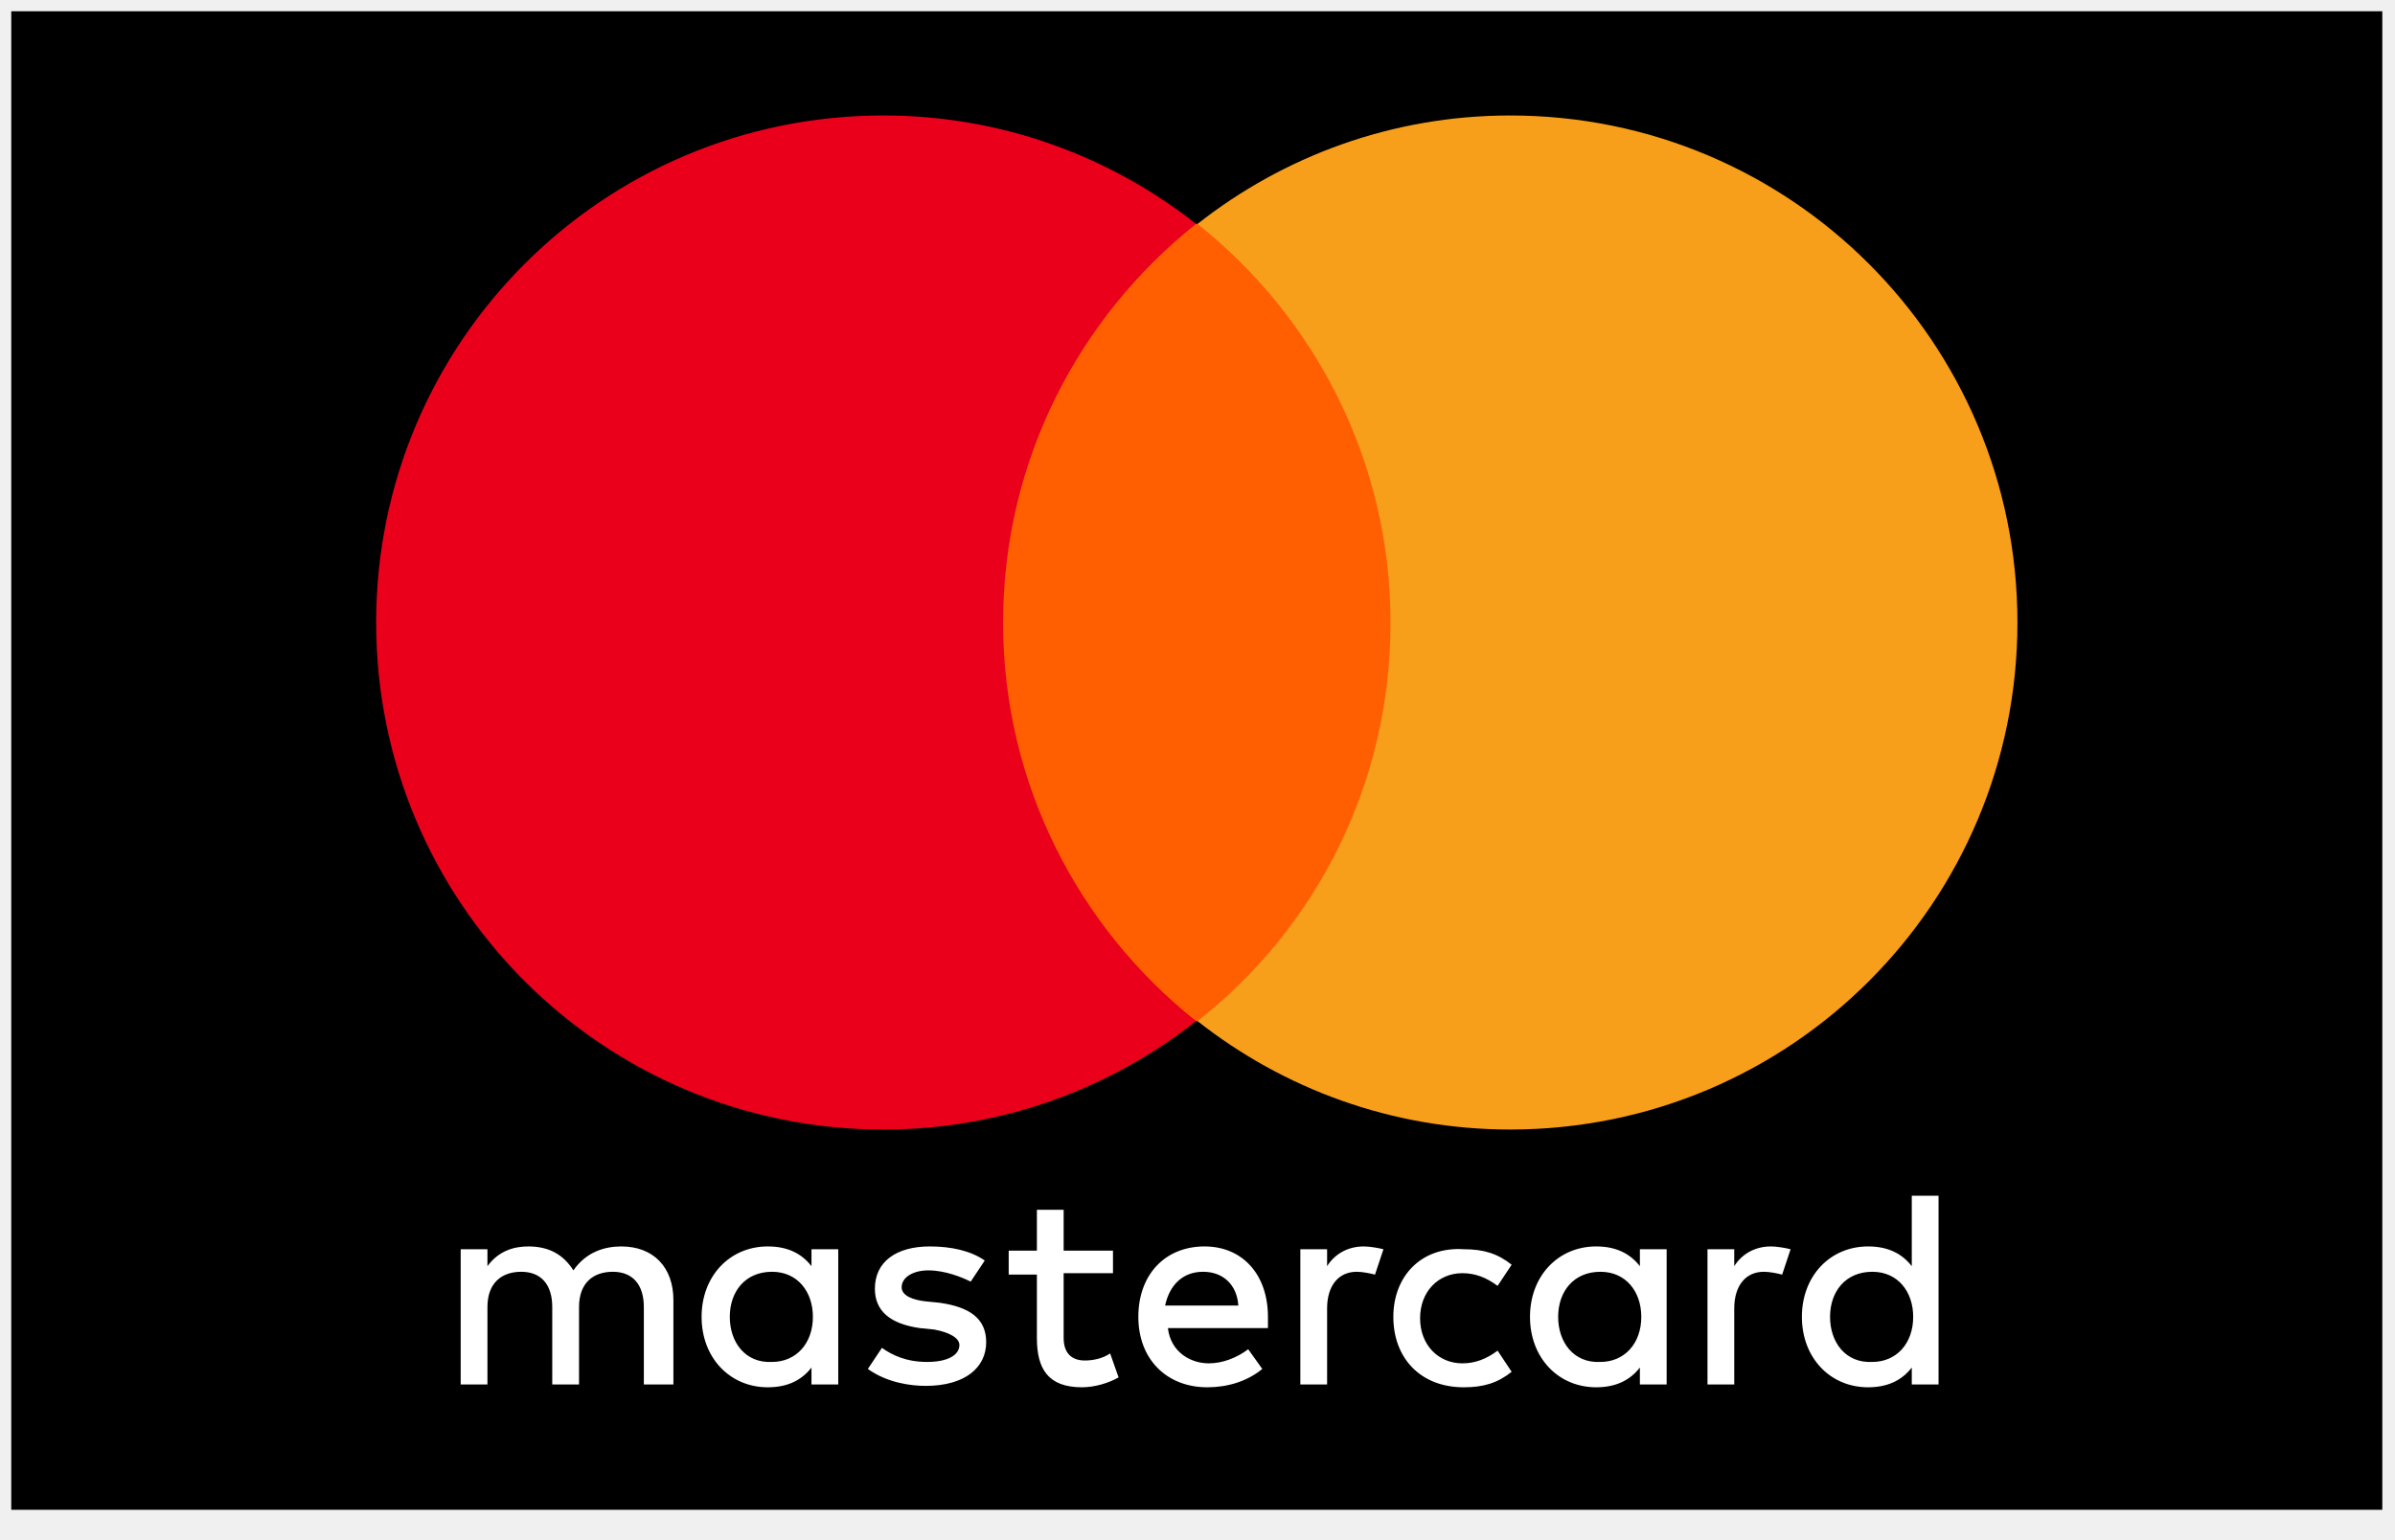
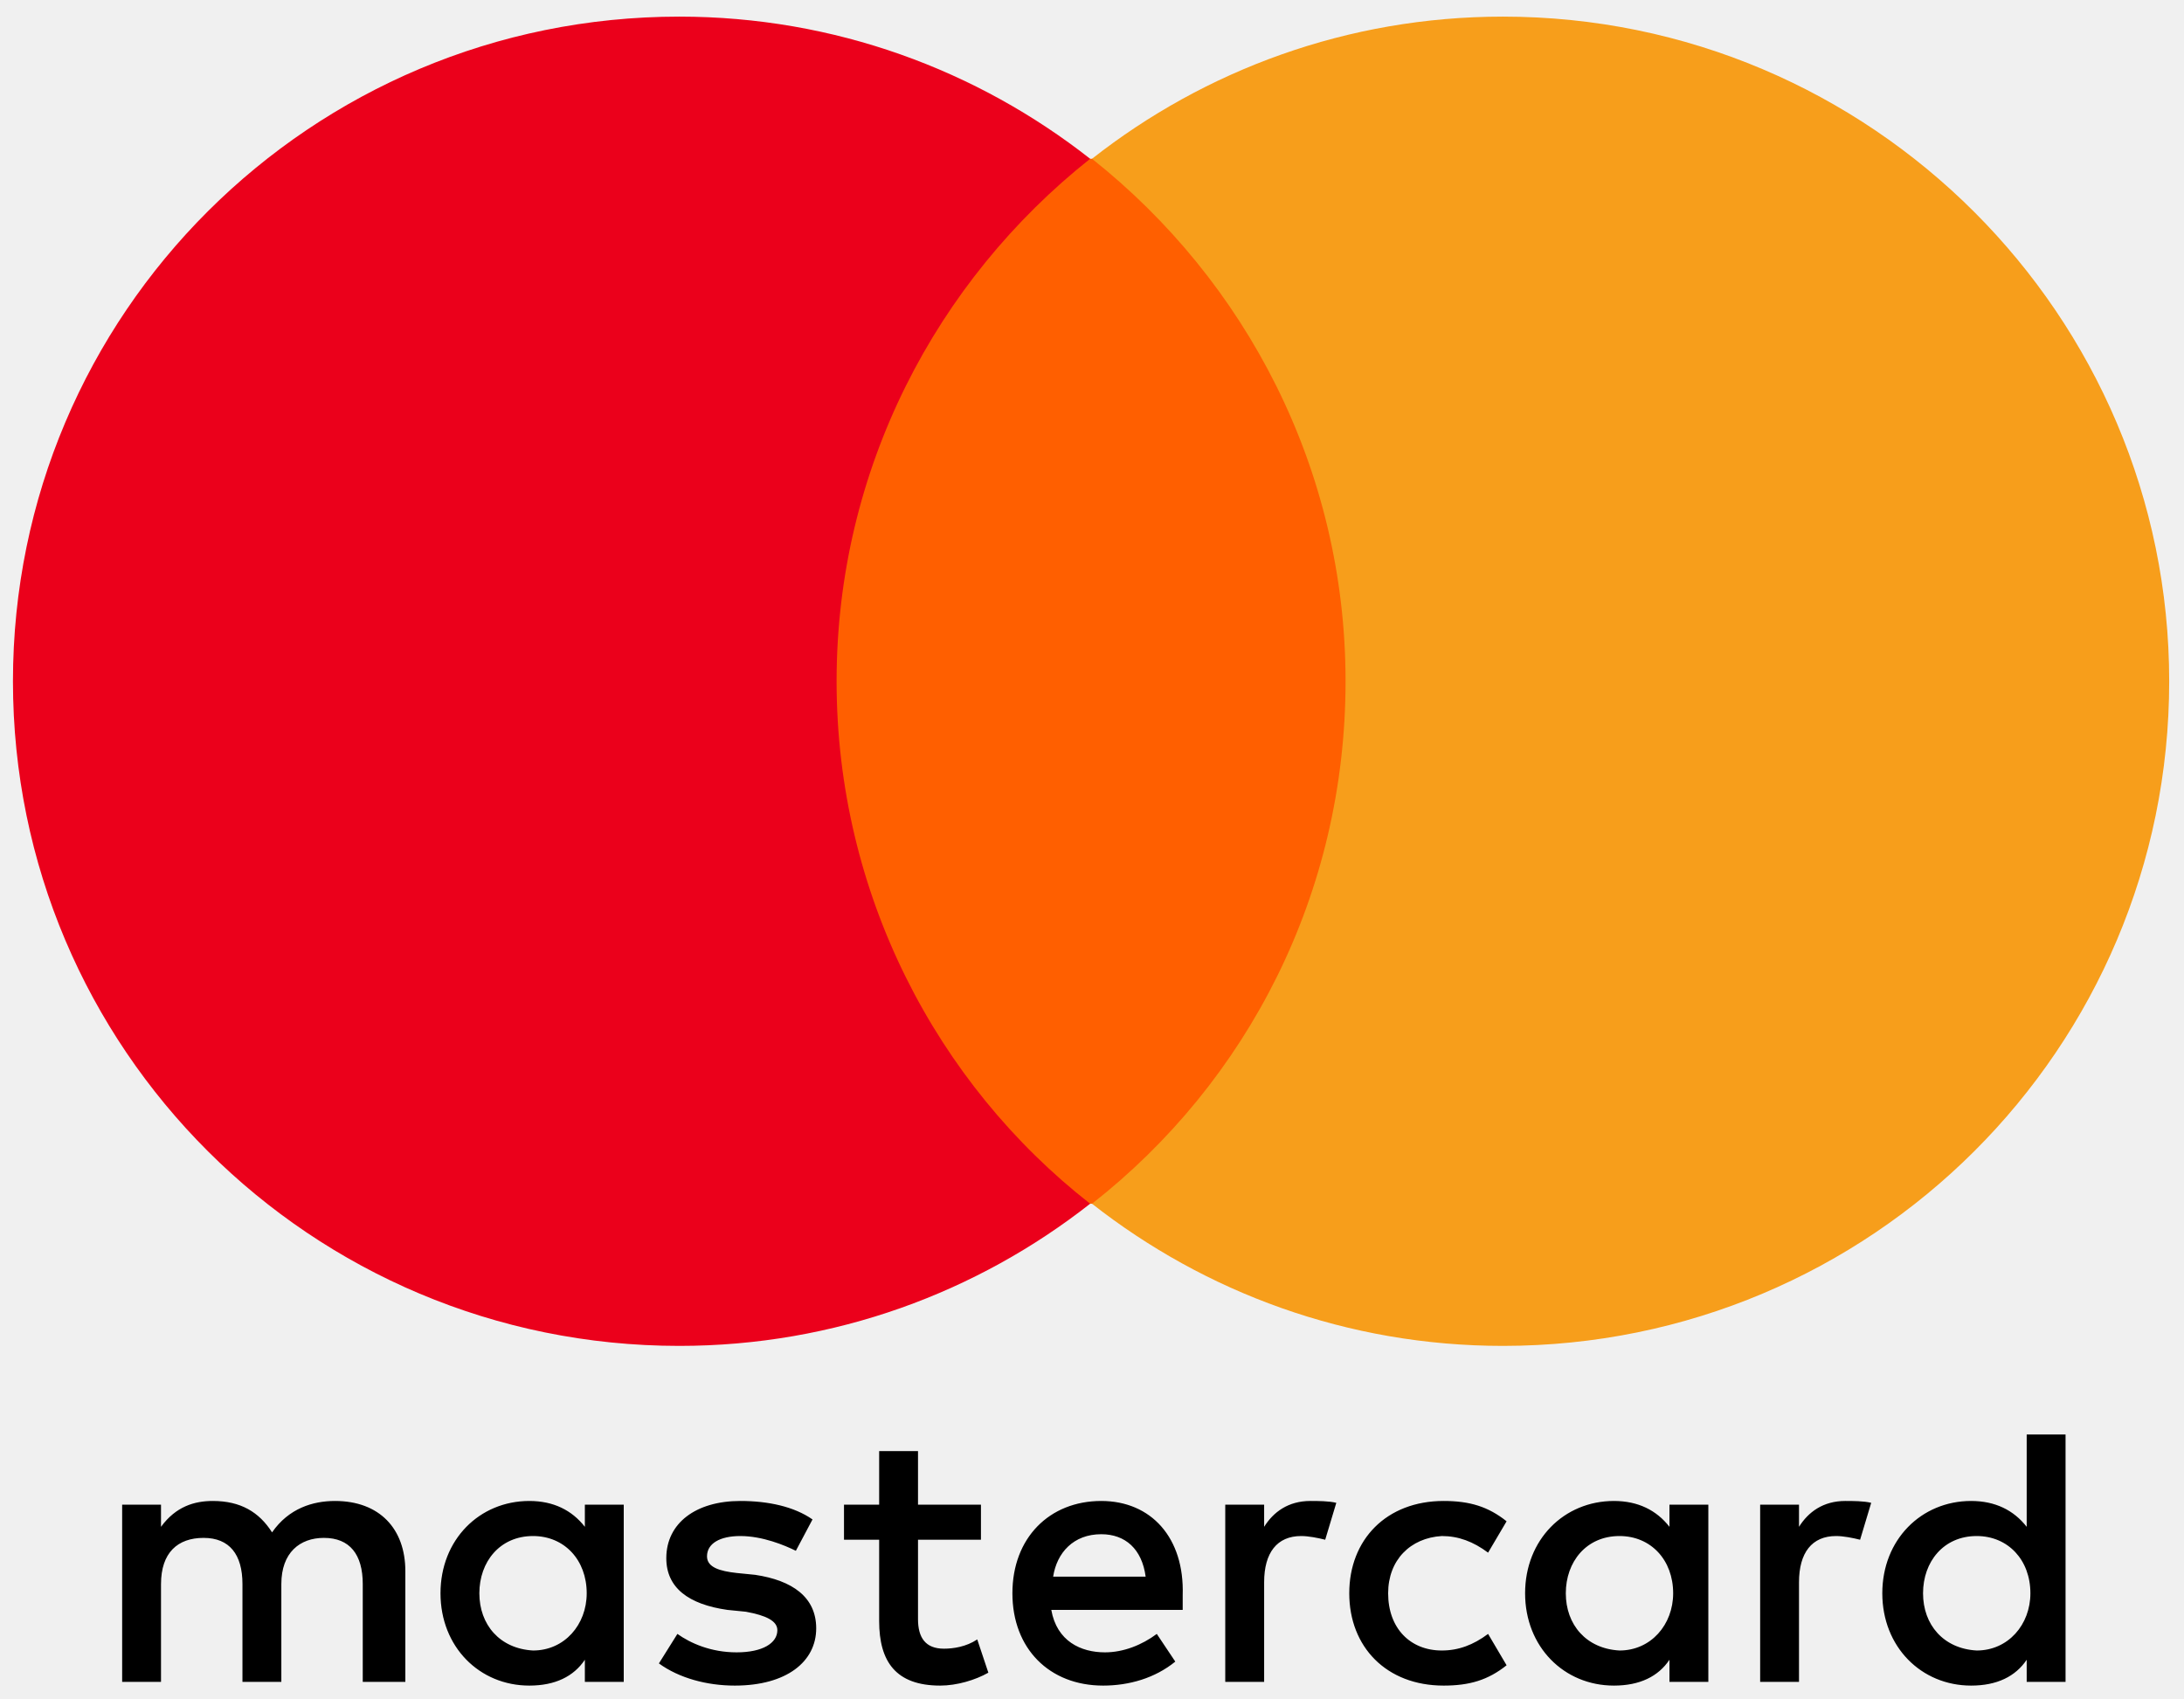
- <svg xmlns="http://www.w3.org/2000/svg" width="70px" height="45px" viewBox="0 0 70 45" version="1.1">
+ <svg xmlns="http://www.w3.org/2000/svg" width="72px" height="56px" viewBox="0 0 72 56" version="1.1">
  <defs />
  <g id="Figurehead" stroke="none" stroke-width="1" fill="none" fill-rule="evenodd">
-     <g id="acceptance-logos" transform="translate(-49, -47)" fill-rule="nonzero">
-       <g id="mastercard" transform="translate(49, 47)">
-         <rect id="XMLID_21_" fill="#000000" x="0.329" y="0.329" width="69.3" height="43.812" />
-         <g id="Group" transform="translate(10.70588, 3.294118)">
-           <path d="M8.976,37.182 L8.976,34.712 C8.976,33.765 8.4,33.147 7.453,33.147 C6.959,33.147 6.424,33.312 6.053,33.847 C5.765,33.394 5.353,33.147 4.735,33.147 C4.324,33.147 3.871,33.271 3.541,33.724 L3.541,33.229 L2.759,33.229 L2.759,37.182 L3.541,37.182 L3.541,34.918 C3.541,34.218 3.953,33.888 4.529,33.888 C5.106,33.888 5.435,34.259 5.435,34.918 L5.435,37.182 L6.218,37.182 L6.218,34.918 C6.218,34.218 6.629,33.888 7.206,33.888 C7.782,33.888 8.112,34.259 8.112,34.918 L8.112,37.182 L8.976,37.182 L8.976,37.182 Z M21.824,33.271 L20.382,33.271 L20.382,32.076 L19.6,32.076 L19.6,33.271 L18.776,33.271 L18.776,33.971 L19.6,33.971 L19.6,35.824 C19.6,36.729 19.929,37.265 20.918,37.265 C21.288,37.265 21.7,37.141 21.988,36.976 L21.741,36.276 C21.494,36.441 21.206,36.482 21,36.482 C20.588,36.482 20.382,36.235 20.382,35.824 L20.382,33.929 L21.824,33.929 L21.824,33.271 L21.824,33.271 Z M29.153,33.147 C28.659,33.147 28.288,33.394 28.082,33.724 L28.082,33.229 L27.3,33.229 L27.3,37.182 L28.082,37.182 L28.082,34.959 C28.082,34.3 28.412,33.888 28.947,33.888 C29.112,33.888 29.318,33.929 29.482,33.971 L29.729,33.229 C29.565,33.188 29.318,33.147 29.153,33.147 L29.153,33.147 L29.153,33.147 Z M18.076,33.559 C17.665,33.271 17.088,33.147 16.471,33.147 C15.482,33.147 14.865,33.6 14.865,34.382 C14.865,35.041 15.318,35.412 16.182,35.535 L16.594,35.576 C17.047,35.659 17.335,35.824 17.335,36.029 C17.335,36.318 17.006,36.524 16.388,36.524 C15.771,36.524 15.359,36.318 15.071,36.112 L14.659,36.729 C15.235,37.141 15.935,37.224 16.347,37.224 C17.5,37.224 18.118,36.688 18.118,35.947 C18.118,35.247 17.624,34.918 16.759,34.794 L16.347,34.753 C15.976,34.712 15.647,34.588 15.647,34.341 C15.647,34.053 15.976,33.847 16.429,33.847 C16.924,33.847 17.418,34.053 17.665,34.176 L18.076,33.559 L18.076,33.559 Z M30.018,35.206 C30.018,36.4 30.8,37.265 32.076,37.265 C32.653,37.265 33.065,37.141 33.476,36.812 L33.065,36.194 C32.735,36.441 32.406,36.565 32.035,36.565 C31.335,36.565 30.8,36.029 30.8,35.247 C30.8,34.465 31.335,33.929 32.035,33.929 C32.406,33.929 32.735,34.053 33.065,34.3 L33.476,33.682 C33.065,33.353 32.653,33.229 32.076,33.229 C30.841,33.147 30.018,34.012 30.018,35.206 L30.018,35.206 L30.018,35.206 Z M24.5,33.147 C23.347,33.147 22.565,33.971 22.565,35.206 C22.565,36.441 23.388,37.265 24.582,37.265 C25.159,37.265 25.735,37.1 26.188,36.729 L25.776,36.153 C25.447,36.4 25.035,36.565 24.624,36.565 C24.088,36.565 23.512,36.235 23.429,35.535 L26.353,35.535 L26.353,35.206 C26.353,33.971 25.612,33.147 24.5,33.147 L24.5,33.147 L24.5,33.147 Z M24.459,33.888 C25.035,33.888 25.447,34.259 25.488,34.876 L23.347,34.876 C23.471,34.3 23.841,33.888 24.459,33.888 L24.459,33.888 L24.459,33.888 Z M13.794,35.206 L13.794,33.229 L13.012,33.229 L13.012,33.724 C12.724,33.353 12.312,33.147 11.735,33.147 C10.624,33.147 9.8,34.012 9.8,35.206 C9.8,36.4 10.624,37.265 11.735,37.265 C12.312,37.265 12.724,37.059 13.012,36.688 L13.012,37.182 L13.794,37.182 L13.794,35.206 L13.794,35.206 Z M10.624,35.206 C10.624,34.465 11.076,33.888 11.859,33.888 C12.6,33.888 13.053,34.465 13.053,35.206 C13.053,35.988 12.559,36.524 11.859,36.524 C11.076,36.565 10.624,35.947 10.624,35.206 L10.624,35.206 L10.624,35.206 Z M41.053,33.147 C40.559,33.147 40.188,33.394 39.982,33.724 L39.982,33.229 L39.2,33.229 L39.2,37.182 L39.982,37.182 L39.982,34.959 C39.982,34.3 40.312,33.888 40.847,33.888 C41.012,33.888 41.218,33.929 41.382,33.971 L41.629,33.229 C41.465,33.188 41.218,33.147 41.053,33.147 L41.053,33.147 L41.053,33.147 Z M38.006,35.206 L38.006,33.229 L37.224,33.229 L37.224,33.724 C36.935,33.353 36.524,33.147 35.947,33.147 C34.835,33.147 34.012,34.012 34.012,35.206 C34.012,36.4 34.835,37.265 35.947,37.265 C36.524,37.265 36.935,37.059 37.224,36.688 L37.224,37.182 L38.006,37.182 L38.006,35.206 L38.006,35.206 Z M34.835,35.206 C34.835,34.465 35.288,33.888 36.071,33.888 C36.812,33.888 37.265,34.465 37.265,35.206 C37.265,35.988 36.771,36.524 36.071,36.524 C35.288,36.565 34.835,35.947 34.835,35.206 L34.835,35.206 L34.835,35.206 Z M45.953,35.206 L45.953,31.665 L45.171,31.665 L45.171,33.724 C44.882,33.353 44.471,33.147 43.894,33.147 C42.782,33.147 41.959,34.012 41.959,35.206 C41.959,36.4 42.782,37.265 43.894,37.265 C44.471,37.265 44.882,37.059 45.171,36.688 L45.171,37.182 L45.953,37.182 L45.953,35.206 L45.953,35.206 Z M42.782,35.206 C42.782,34.465 43.235,33.888 44.018,33.888 C44.759,33.888 45.212,34.465 45.212,35.206 C45.212,35.988 44.718,36.524 44.018,36.524 C43.235,36.565 42.782,35.947 42.782,35.206 L42.782,35.206 Z" id="XMLID_567_" fill="#FFFFFF" />
+     <g id="card-schemes" transform="translate(-94, -152)">
+       <g id="mastercard" transform="translate(75, 145)">
+         <rect id="Rectangle-26-Copy" fill-opacity="0" fill="#FFFFFF" x="0" y="0" width="110" height="70" />
+         <g id="Group" transform="translate(19, 7)" fill-rule="nonzero">
+           <path d="M13.363,55.452 L13.363,51.8 C13.363,50.4 12.508,49.487 11.044,49.487 C10.312,49.487 9.519,49.73 8.969,50.522 C8.542,49.852 7.932,49.487 7.017,49.487 C6.407,49.487 5.797,49.67 5.308,50.339 L5.308,49.609 L4.027,49.609 L4.027,55.452 L5.308,55.452 L5.308,52.226 C5.308,51.191 5.858,50.704 6.712,50.704 C7.566,50.704 7.993,51.252 7.993,52.226 L7.993,55.452 L9.275,55.452 L9.275,52.226 C9.275,51.191 9.885,50.704 10.678,50.704 C11.532,50.704 11.959,51.252 11.959,52.226 L11.959,55.452 L13.363,55.452 Z M32.339,49.609 L30.264,49.609 L30.264,47.843 L28.983,47.843 L28.983,49.609 L27.824,49.609 L27.824,50.765 L28.983,50.765 L28.983,53.443 C28.983,54.783 29.532,55.574 30.997,55.574 C31.546,55.574 32.156,55.391 32.583,55.148 L32.217,54.052 C31.851,54.296 31.424,54.357 31.119,54.357 C30.508,54.357 30.264,53.991 30.264,53.383 L30.264,50.765 L32.339,50.765 L32.339,49.609 Z M43.2,49.487 C42.468,49.487 41.98,49.852 41.675,50.339 L41.675,49.609 L40.393,49.609 L40.393,55.452 L41.675,55.452 L41.675,52.165 C41.675,51.191 42.102,50.643 42.895,50.643 C43.139,50.643 43.444,50.704 43.688,50.765 L44.054,49.548 C43.81,49.487 43.444,49.487 43.2,49.487 L43.2,49.487 Z M26.786,50.096 C26.176,49.67 25.322,49.487 24.407,49.487 C22.942,49.487 21.966,50.217 21.966,51.374 C21.966,52.348 22.698,52.896 23.98,53.078 L24.59,53.139 C25.261,53.261 25.627,53.443 25.627,53.748 C25.627,54.174 25.139,54.478 24.285,54.478 C23.431,54.478 22.759,54.174 22.332,53.87 L21.722,54.843 C22.393,55.33 23.308,55.574 24.224,55.574 C25.932,55.574 26.908,54.783 26.908,53.687 C26.908,52.652 26.115,52.104 24.895,51.922 L24.285,51.861 C23.736,51.8 23.308,51.678 23.308,51.313 C23.308,50.887 23.736,50.643 24.407,50.643 C25.139,50.643 25.871,50.948 26.237,51.13 L26.786,50.096 Z M60.834,49.487 C60.102,49.487 59.614,49.852 59.308,50.339 L59.308,49.609 L58.027,49.609 L58.027,55.452 L59.308,55.452 L59.308,52.165 C59.308,51.191 59.736,50.643 60.529,50.643 C60.773,50.643 61.078,50.704 61.322,50.765 L61.688,49.548 C61.444,49.487 61.078,49.487 60.834,49.487 L60.834,49.487 Z M44.481,52.53 C44.481,54.296 45.702,55.574 47.593,55.574 C48.447,55.574 49.058,55.391 49.668,54.904 L49.058,53.87 C48.569,54.235 48.081,54.417 47.532,54.417 C46.495,54.417 45.763,53.687 45.763,52.53 C45.763,51.435 46.495,50.704 47.532,50.643 C48.081,50.643 48.569,50.826 49.058,51.191 L49.668,50.157 C49.058,49.67 48.447,49.487 47.593,49.487 C45.702,49.487 44.481,50.765 44.481,52.53 L44.481,52.53 Z M56.319,52.53 L56.319,49.609 L55.037,49.609 L55.037,50.339 C54.61,49.791 54,49.487 53.207,49.487 C51.559,49.487 50.278,50.765 50.278,52.53 C50.278,54.296 51.559,55.574 53.207,55.574 C54.061,55.574 54.671,55.27 55.037,54.722 L55.037,55.452 L56.319,55.452 L56.319,52.53 Z M51.62,52.53 C51.62,51.496 52.292,50.643 53.39,50.643 C54.427,50.643 55.159,51.435 55.159,52.53 C55.159,53.565 54.427,54.417 53.39,54.417 C52.292,54.357 51.62,53.565 51.62,52.53 L51.62,52.53 Z M36.305,49.487 C34.597,49.487 33.376,50.704 33.376,52.53 C33.376,54.357 34.597,55.574 36.366,55.574 C37.22,55.574 38.075,55.33 38.746,54.783 L38.136,53.87 C37.647,54.235 37.037,54.478 36.427,54.478 C35.634,54.478 34.841,54.113 34.658,53.078 L38.99,53.078 C38.99,52.896 38.99,52.774 38.99,52.591 C39.051,50.704 37.953,49.487 36.305,49.487 L36.305,49.487 Z M36.305,50.583 C37.098,50.583 37.647,51.07 37.769,51.983 L34.719,51.983 C34.841,51.191 35.39,50.583 36.305,50.583 L36.305,50.583 Z M68.095,52.53 L68.095,47.296 L66.814,47.296 L66.814,50.339 C66.386,49.791 65.776,49.487 64.983,49.487 C63.336,49.487 62.054,50.765 62.054,52.53 C62.054,54.296 63.336,55.574 64.983,55.574 C65.837,55.574 66.447,55.27 66.814,54.722 L66.814,55.452 L68.095,55.452 L68.095,52.53 Z M63.397,52.53 C63.397,51.496 64.068,50.643 65.166,50.643 C66.203,50.643 66.936,51.435 66.936,52.53 C66.936,53.565 66.203,54.417 65.166,54.417 C64.068,54.357 63.397,53.565 63.397,52.53 L63.397,52.53 Z M20.563,52.53 L20.563,49.609 L19.281,49.609 L19.281,50.339 C18.854,49.791 18.244,49.487 17.451,49.487 C15.803,49.487 14.522,50.765 14.522,52.53 C14.522,54.296 15.803,55.574 17.451,55.574 C18.305,55.574 18.915,55.27 19.281,54.722 L19.281,55.452 L20.563,55.452 L20.563,52.53 Z M15.803,52.53 C15.803,51.496 16.475,50.643 17.573,50.643 C18.61,50.643 19.342,51.435 19.342,52.53 C19.342,53.565 18.61,54.417 17.573,54.417 C16.475,54.357 15.803,53.565 15.803,52.53 Z" id="XMLID_1775_" fill="#000000" />
          <g id="XMLID_328_">
-             <rect id="Rectangle-path" fill="#FF5F00" x="17.171" y="3.253" width="14.288" height="23.306" />
-             <path d="M18.612,14.906 C18.612,10.171 20.835,5.971 24.253,3.253 C21.741,1.276 18.571,0.082 15.112,0.082 C6.918,0.082 0.288,6.712 0.288,14.906 C0.288,23.1 6.918,29.729 15.112,29.729 C18.571,29.729 21.741,28.535 24.253,26.559 C20.835,23.841 18.612,19.641 18.612,14.906 L18.612,14.906 Z" id="XMLID_330_" fill="#EB001B" />
-             <path d="M48.259,14.906 C48.259,23.1 41.629,29.729 33.435,29.729 C29.976,29.729 26.806,28.535 24.294,26.559 C27.753,23.841 29.935,19.641 29.935,14.906 C29.935,10.171 27.712,5.971 24.294,3.253 C26.806,1.276 29.976,0.082 33.435,0.082 C41.629,0.082 48.259,6.712 48.259,14.906 L48.259,14.906 Z" id="Shape" fill="#F79E1B" />
+             <rect id="Rectangle-path" fill="#FF5F00" x="26.359" y="5.235" width="19.22" height="34.452" />
+             <path d="M27.58,22.461 C27.58,15.461 30.875,9.252 35.939,5.235 C32.217,2.313 27.519,0.548 22.393,0.548 C10.251,0.548 0.427,10.348 0.427,22.461 C0.427,34.574 10.251,44.374 22.393,44.374 C27.519,44.374 32.217,42.609 35.939,39.687 C30.875,35.73 27.58,29.461 27.58,22.461 Z" id="XMLID_330_" fill="#EB001B" />
+             <path d="M71.512,22.461 C71.512,34.574 61.688,44.374 49.546,44.374 C44.42,44.374 39.722,42.609 36,39.687 C41.125,35.67 44.359,29.461 44.359,22.461 C44.359,15.461 41.064,9.252 36,5.235 C39.722,2.313 44.42,0.548 49.546,0.548 C61.688,0.548 71.512,10.409 71.512,22.461 Z" id="Shape" fill="#F79E1B" />
          </g>
        </g>
      </g>
    </g>
  </g>
</svg>
